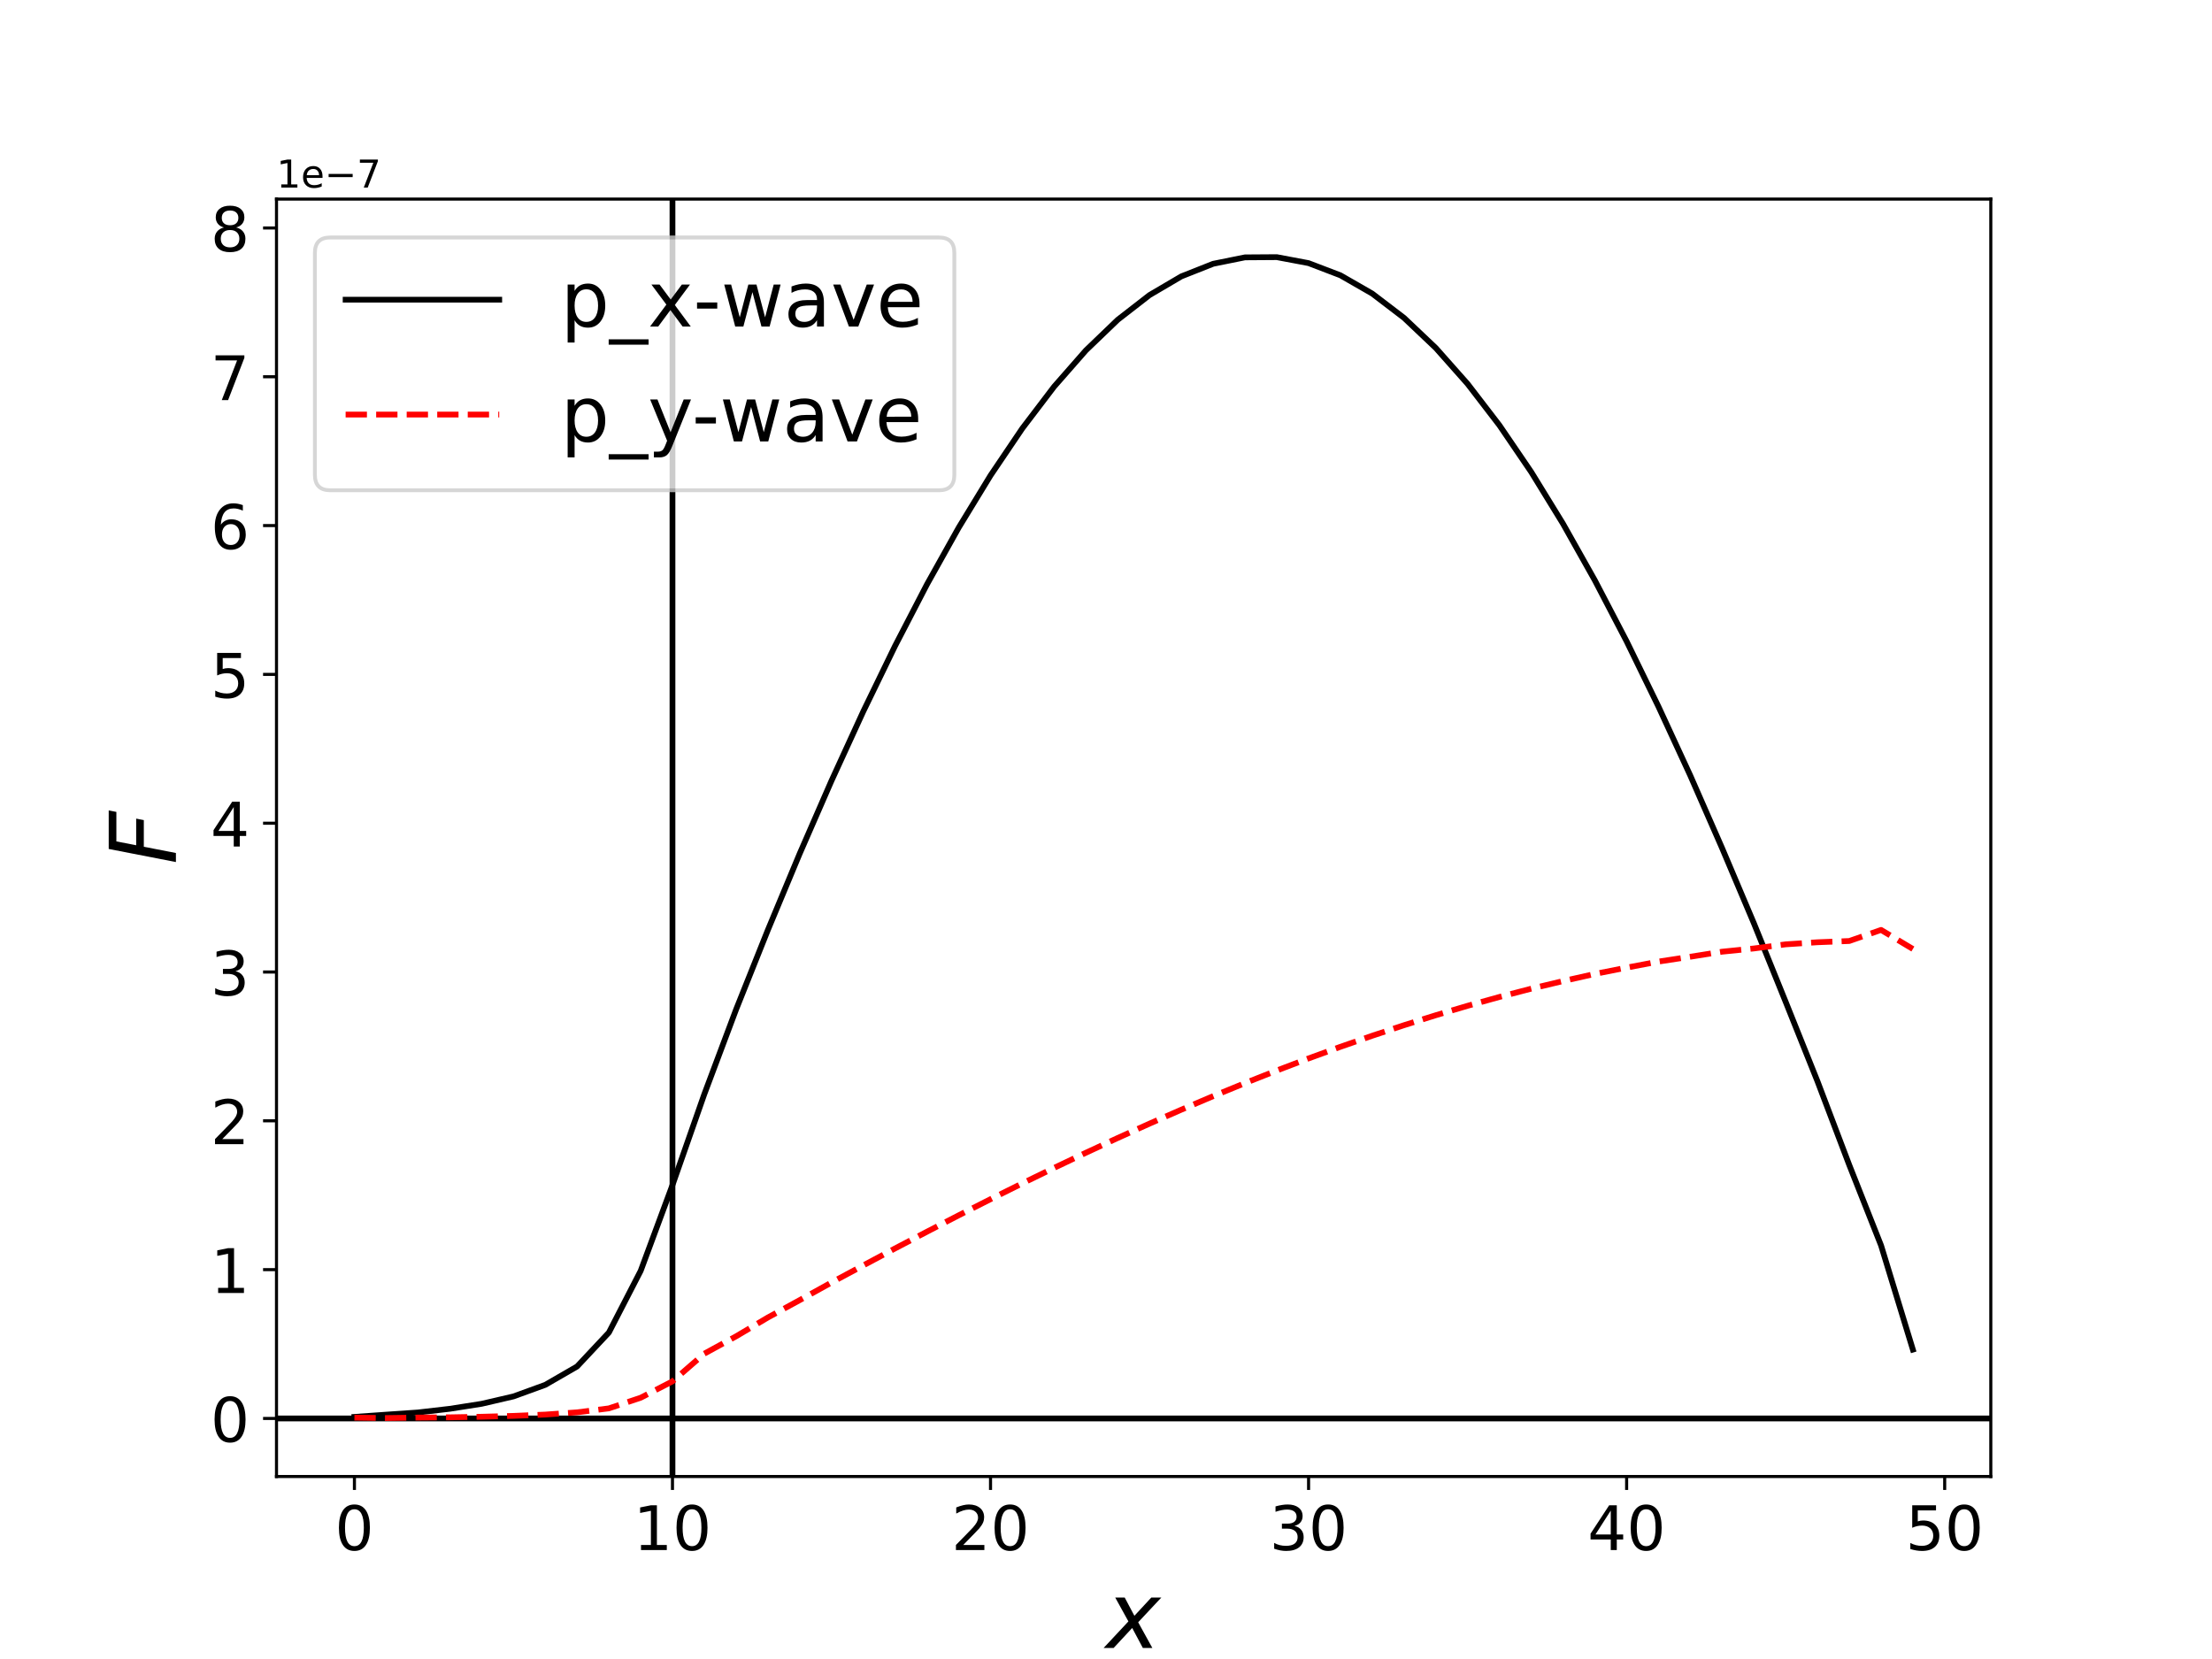
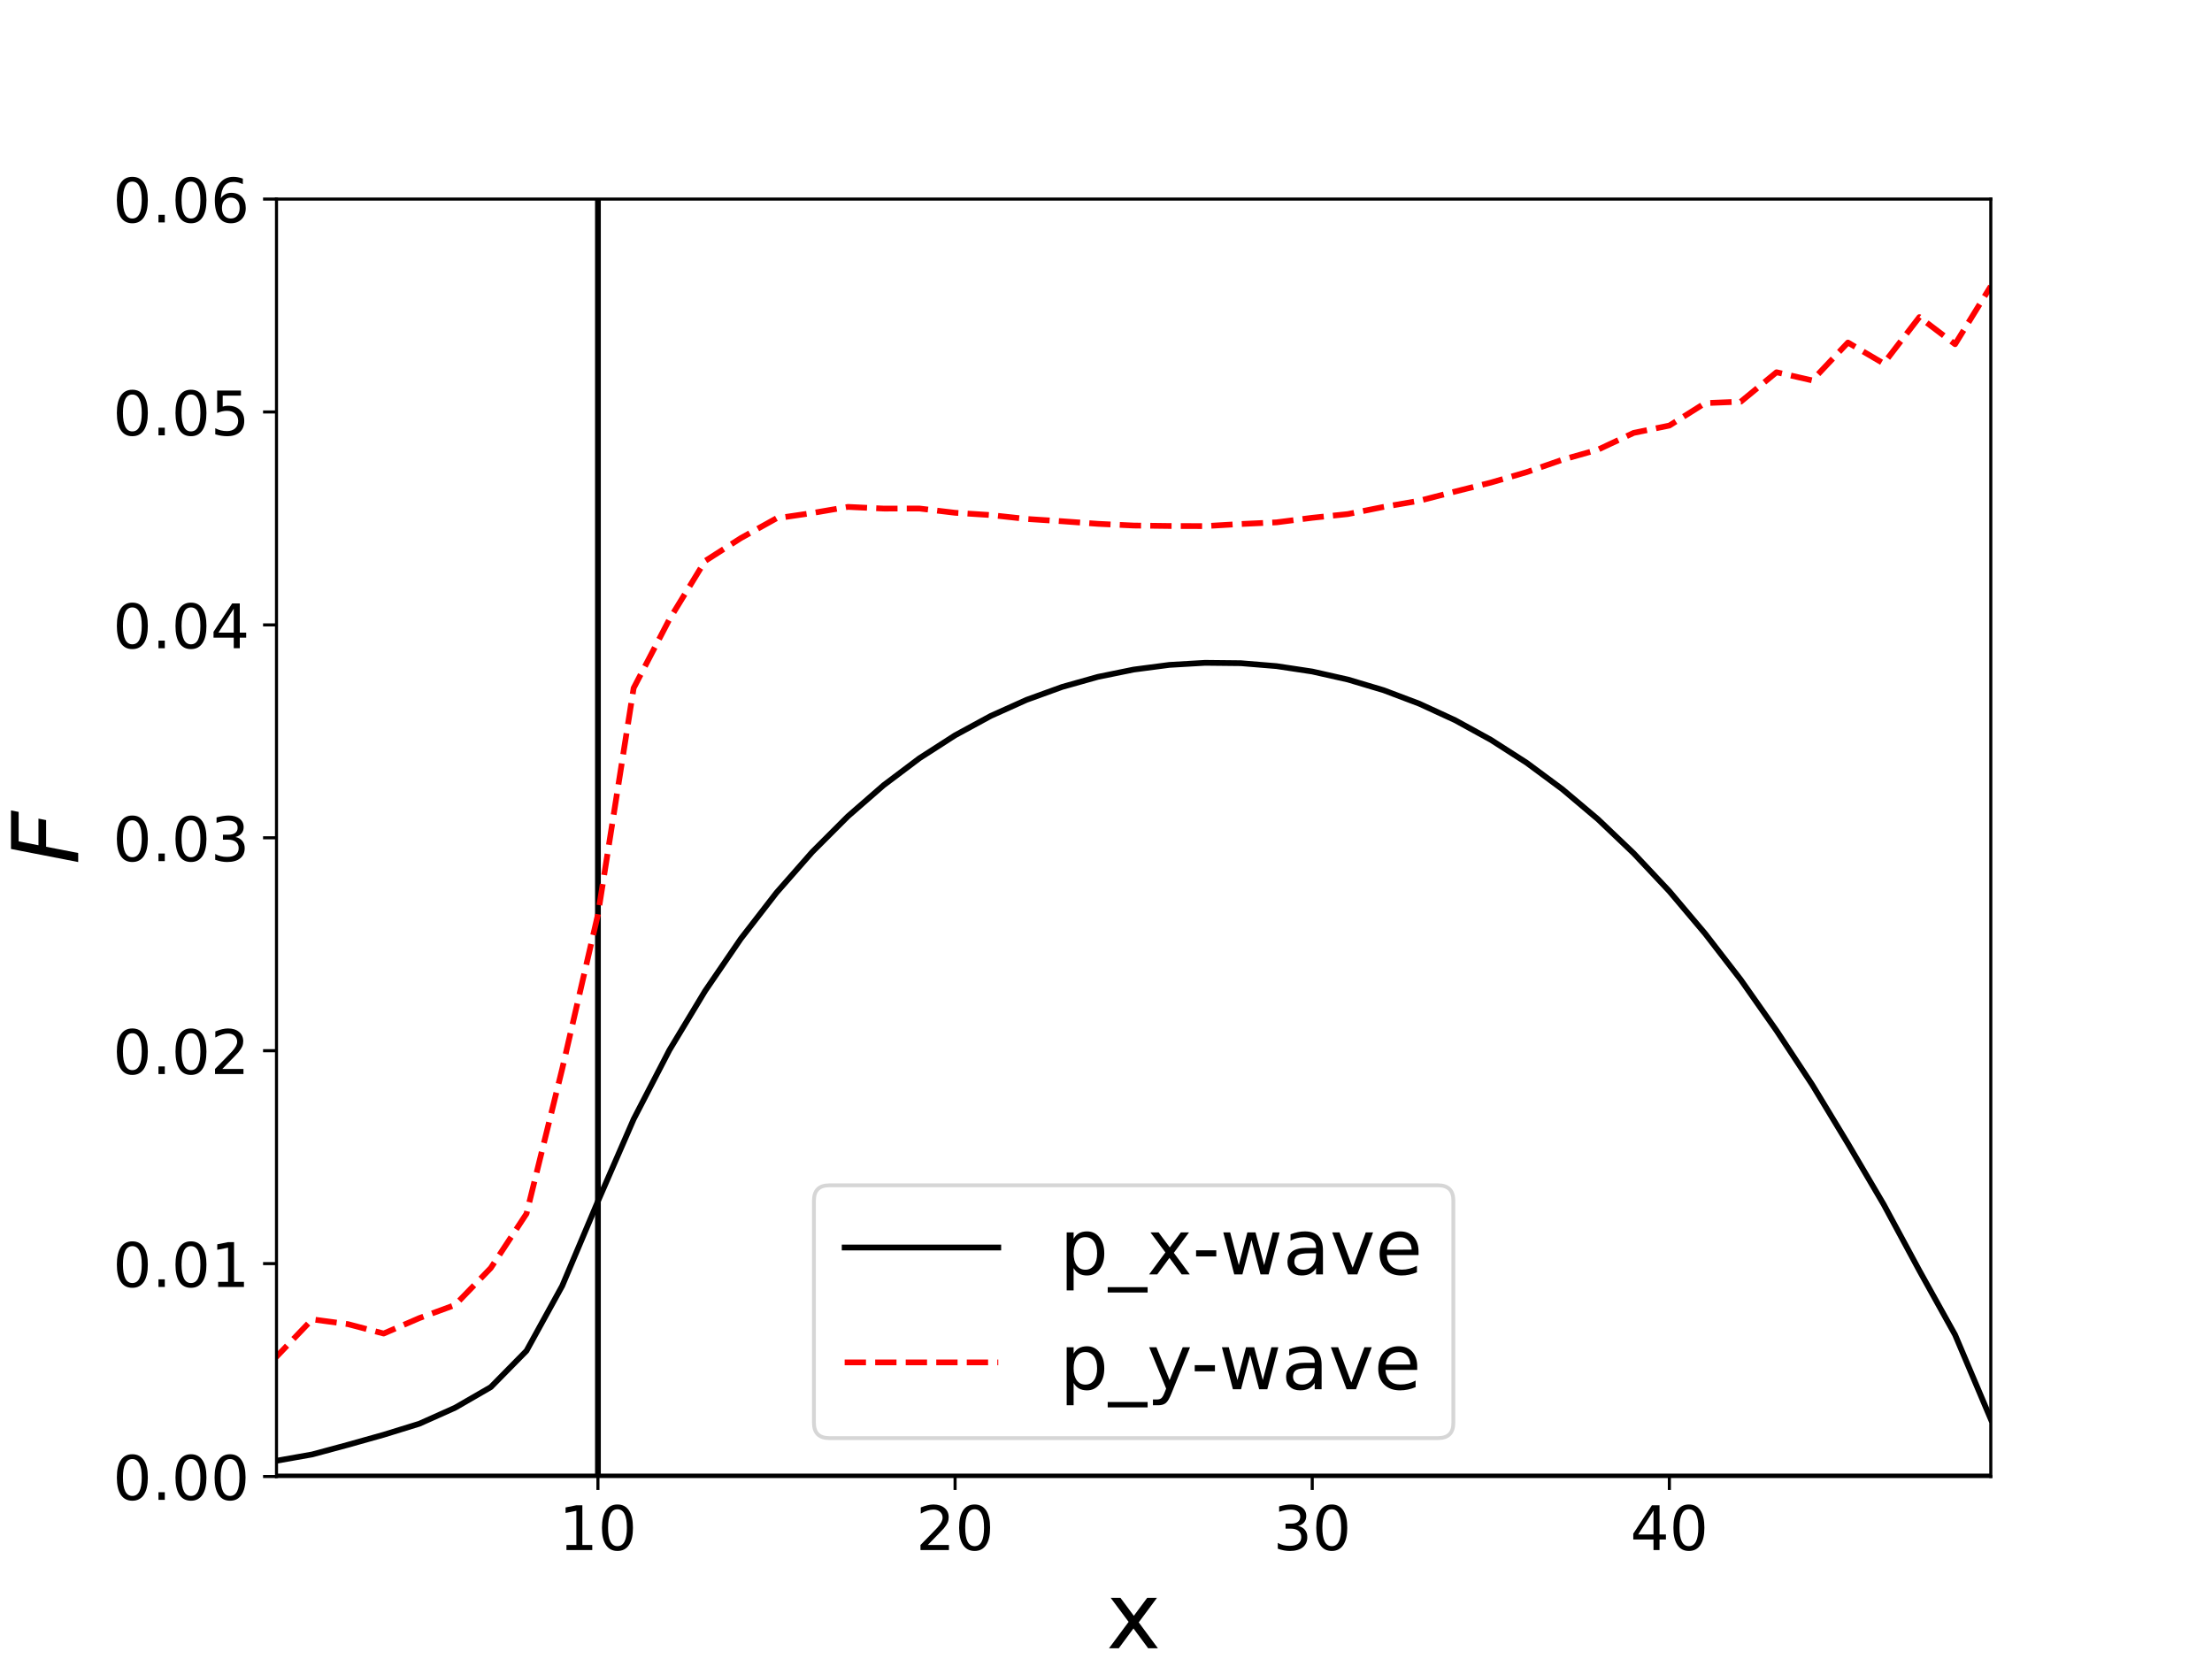
<svg xmlns="http://www.w3.org/2000/svg" xmlns:xlink="http://www.w3.org/1999/xlink" width="576pt" height="432pt" viewBox="0 0 576 432" version="1.1">
  <defs>
    <style type="text/css">*{stroke-linejoin: round; stroke-linecap: butt}</style>
  </defs>
  <g id="figure_1">
    <g id="patch_1">
      <path d="M 0 432  L 576 432  L 576 0  L 0 0  z " style="fill: #ffffff" />
    </g>
    <g id="axes_1">
      <g id="patch_2">
        <path d="M 72 384.48  L 518.4 384.48  L 518.4 51.84  L 72 51.84  z " style="fill: #ffffff" />
      </g>
      <g id="matplotlib.axis_1">
        <g id="xtick_1">
          <g id="line2d_1">
            <defs>
-               <path id="m206d046cd5" d="M 0 0  L 0 3.5  " style="stroke: #000000; stroke-width: 0.8" />
-             </defs>
-             <g>
-               <use xlink:href="#m206d046cd5" x="92.291" y="384.48" style="stroke: #000000; stroke-width: 0.8" />
+               <path id="mc22ce6e296" d="M 0 0  L 0 3.5  " style="stroke: #000000; stroke-width: 0.8" />
+             </defs>
+             <g>
+               <use xlink:href="#mc22ce6e296" x="155.7" y="384.48" style="stroke: #000000; stroke-width: 0.8" />
            </g>
          </g>
          <g id="text_1">
-             <g transform="translate(87.20091 403.6375) scale(0.16 -0.16)">
-               <defs>
+             <g transform="translate(145.52 403.6375) scale(0.16 -0.16)">
+               <defs>
+                 <path id="DejaVuSans-31" d="M 794 531  L 1825 531  L 1825 4091  L 703 3866  L 703 4441  L 1819 4666  L 2450 4666  L 2450 531  L 3481 531  L 3481 0  L 794 0  L 794 531  z " transform="scale(0.015625)" />
                <path id="DejaVuSans-30" d="M 2034 4250  Q 1547 4250 1301 3770  Q 1056 3291 1056 2328  Q 1056 1369 1301 889  Q 1547 409 2034 409  Q 2525 409 2770 889  Q 3016 1369 3016 2328  Q 3016 3291 2770 3770  Q 2525 4250 2034 4250  z M 2034 4750  Q 2819 4750 3233 4129  Q 3647 3509 3647 2328  Q 3647 1150 3233 529  Q 2819 -91 2034 -91  Q 1250 -91 836 529  Q 422 1150 422 2328  Q 422 3509 836 4129  Q 1250 4750 2034 4750  z " transform="scale(0.015625)" />
              </defs>
-               <use xlink:href="#DejaVuSans-30" />
+               <use xlink:href="#DejaVuSans-31" />
+               <use xlink:href="#DejaVuSans-30" transform="translate(63.62305 0)" />
            </g>
          </g>
        </g>
        <g id="xtick_2">
          <g id="line2d_2">
            <g>
-               <use xlink:href="#m206d046cd5" x="175.111" y="384.48" style="stroke: #000000; stroke-width: 0.8" />
+               <use xlink:href="#mc22ce6e296" x="248.7" y="384.48" style="stroke: #000000; stroke-width: 0.8" />
            </g>
          </g>
          <g id="text_2">
-             <g transform="translate(164.9309 403.6375) scale(0.16 -0.16)">
-               <defs>
-                 <path id="DejaVuSans-31" d="M 794 531  L 1825 531  L 1825 4091  L 703 3866  L 703 4441  L 1819 4666  L 2450 4666  L 2450 531  L 3481 531  L 3481 0  L 794 0  L 794 531  z " transform="scale(0.015625)" />
-               </defs>
-               <use xlink:href="#DejaVuSans-31" />
+             <g transform="translate(238.52 403.6375) scale(0.16 -0.16)">
+               <defs>
+                 <path id="DejaVuSans-32" d="M 1228 531  L 3431 531  L 3431 0  L 469 0  L 469 531  Q 828 903 1448 1529  Q 2069 2156 2228 2338  Q 2531 2678 2651 2914  Q 2772 3150 2772 3378  Q 2772 3750 2511 3984  Q 2250 4219 1831 4219  Q 1534 4219 1204 4116  Q 875 4013 500 3803  L 500 4441  Q 881 4594 1212 4672  Q 1544 4750 1819 4750  Q 2544 4750 2975 4387  Q 3406 4025 3406 3419  Q 3406 3131 3298 2873  Q 3191 2616 2906 2266  Q 2828 2175 2409 1742  Q 1991 1309 1228 531  z " transform="scale(0.015625)" />
+               </defs>
+               <use xlink:href="#DejaVuSans-32" />
              <use xlink:href="#DejaVuSans-30" transform="translate(63.62305 0)" />
            </g>
          </g>
        </g>
        <g id="xtick_3">
          <g id="line2d_3">
            <g>
-               <use xlink:href="#m206d046cd5" x="257.931" y="384.48" style="stroke: #000000; stroke-width: 0.8" />
+               <use xlink:href="#mc22ce6e296" x="341.7" y="384.48" style="stroke: #000000; stroke-width: 0.8" />
            </g>
          </g>
          <g id="text_3">
-             <g transform="translate(247.751 403.6375) scale(0.16 -0.16)">
-               <defs>
-                 <path id="DejaVuSans-32" d="M 1228 531  L 3431 531  L 3431 0  L 469 0  L 469 531  Q 828 903 1448 1529  Q 2069 2156 2228 2338  Q 2531 2678 2651 2914  Q 2772 3150 2772 3378  Q 2772 3750 2511 3984  Q 2250 4219 1831 4219  Q 1534 4219 1204 4116  Q 875 4013 500 3803  L 500 4441  Q 881 4594 1212 4672  Q 1544 4750 1819 4750  Q 2544 4750 2975 4387  Q 3406 4025 3406 3419  Q 3406 3131 3298 2873  Q 3191 2616 2906 2266  Q 2828 2175 2409 1742  Q 1991 1309 1228 531  z " transform="scale(0.015625)" />
-               </defs>
-               <use xlink:href="#DejaVuSans-32" />
+             <g transform="translate(331.52 403.6375) scale(0.16 -0.16)">
+               <defs>
+                 <path id="DejaVuSans-33" d="M 2597 2516  Q 3050 2419 3304 2112  Q 3559 1806 3559 1356  Q 3559 666 3084 287  Q 2609 -91 1734 -91  Q 1441 -91 1130 -33  Q 819 25 488 141  L 488 750  Q 750 597 1062 519  Q 1375 441 1716 441  Q 2309 441 2620 675  Q 2931 909 2931 1356  Q 2931 1769 2642 2001  Q 2353 2234 1838 2234  L 1294 2234  L 1294 2753  L 1863 2753  Q 2328 2753 2575 2939  Q 2822 3125 2822 3475  Q 2822 3834 2567 4026  Q 2313 4219 1838 4219  Q 1578 4219 1281 4162  Q 984 4106 628 3988  L 628 4550  Q 988 4650 1302 4700  Q 1616 4750 1894 4750  Q 2613 4750 3031 4423  Q 3450 4097 3450 3541  Q 3450 3153 3228 2886  Q 3006 2619 2597 2516  z " transform="scale(0.015625)" />
+               </defs>
+               <use xlink:href="#DejaVuSans-33" />
              <use xlink:href="#DejaVuSans-30" transform="translate(63.62305 0)" />
            </g>
          </g>
        </g>
        <g id="xtick_4">
          <g id="line2d_4">
            <g>
-               <use xlink:href="#m206d046cd5" x="340.751" y="384.48" style="stroke: #000000; stroke-width: 0.8" />
+               <use xlink:href="#mc22ce6e296" x="434.7" y="384.48" style="stroke: #000000; stroke-width: 0.8" />
            </g>
          </g>
          <g id="text_4">
-             <g transform="translate(330.571 403.6375) scale(0.16 -0.16)">
-               <defs>
-                 <path id="DejaVuSans-33" d="M 2597 2516  Q 3050 2419 3304 2112  Q 3559 1806 3559 1356  Q 3559 666 3084 287  Q 2609 -91 1734 -91  Q 1441 -91 1130 -33  Q 819 25 488 141  L 488 750  Q 750 597 1062 519  Q 1375 441 1716 441  Q 2309 441 2620 675  Q 2931 909 2931 1356  Q 2931 1769 2642 2001  Q 2353 2234 1838 2234  L 1294 2234  L 1294 2753  L 1863 2753  Q 2328 2753 2575 2939  Q 2822 3125 2822 3475  Q 2822 3834 2567 4026  Q 2313 4219 1838 4219  Q 1578 4219 1281 4162  Q 984 4106 628 3988  L 628 4550  Q 988 4650 1302 4700  Q 1616 4750 1894 4750  Q 2613 4750 3031 4423  Q 3450 4097 3450 3541  Q 3450 3153 3228 2886  Q 3006 2619 2597 2516  z " transform="scale(0.015625)" />
-               </defs>
-               <use xlink:href="#DejaVuSans-33" />
-               <use xlink:href="#DejaVuSans-30" transform="translate(63.62305 0)" />
-             </g>
-           </g>
-         </g>
-         <g id="xtick_5">
-           <g id="line2d_5">
-             <g>
-               <use xlink:href="#m206d046cd5" x="423.571" y="384.48" style="stroke: #000000; stroke-width: 0.8" />
-             </g>
-           </g>
-           <g id="text_5">
-             <g transform="translate(413.3911 403.6375) scale(0.16 -0.16)">
+             <g transform="translate(424.52 403.6375) scale(0.16 -0.16)">
              <defs>
                <path id="DejaVuSans-34" d="M 2419 4116  L 825 1625  L 2419 1625  L 2419 4116  z M 2253 4666  L 3047 4666  L 3047 1625  L 3713 1625  L 3713 1100  L 3047 1100  L 3047 0  L 2419 0  L 2419 1100  L 313 1100  L 313 1709  L 2253 4666  z " transform="scale(0.015625)" />
              </defs>
              <use xlink:href="#DejaVuSans-34" />
              <use xlink:href="#DejaVuSans-30" transform="translate(63.62305 0)" />
            </g>
          </g>
        </g>
-         <g id="xtick_6">
-           <g id="line2d_6">
-             <g>
-               <use xlink:href="#m206d046cd5" x="506.391" y="384.48" style="stroke: #000000; stroke-width: 0.8" />
-             </g>
-           </g>
-           <g id="text_6">
-             <g transform="translate(496.2111 403.6375) scale(0.16 -0.16)">
-               <defs>
-                 <path id="DejaVuSans-35" d="M 691 4666  L 3169 4666  L 3169 4134  L 1269 4134  L 1269 2991  Q 1406 3038 1543 3061  Q 1681 3084 1819 3084  Q 2600 3084 3056 2656  Q 3513 2228 3513 1497  Q 3513 744 3044 326  Q 2575 -91 1722 -91  Q 1428 -91 1123 -41  Q 819 9 494 109  L 494 744  Q 775 591 1075 516  Q 1375 441 1709 441  Q 2250 441 2565 725  Q 2881 1009 2881 1497  Q 2881 1984 2565 2268  Q 2250 2553 1709 2553  Q 1456 2553 1204 2497  Q 953 2441 691 2322  L 691 4666  z " transform="scale(0.015625)" />
-               </defs>
-               <use xlink:href="#DejaVuSans-35" />
-               <use xlink:href="#DejaVuSans-30" transform="translate(63.62305 0)" />
-             </g>
-           </g>
-         </g>
-         <g id="text_7">
-           <g transform="translate(288 429.2013) scale(0.24 -0.24)">
-             <defs>
-               <path id="DejaVuSans-Oblique-78" d="M 3841 3500  L 2234 1784  L 3219 0  L 2559 0  L 1819 1388  L 531 0  L -166 0  L 1556 1844  L 641 3500  L 1300 3500  L 1972 2234  L 3144 3500  L 3841 3500  z " transform="scale(0.015625)" />
-             </defs>
-             <use xlink:href="#DejaVuSans-Oblique-78" transform="translate(0 0.3125)" />
+         <g id="text_5">
+           <g transform="translate(288.0975 429.2013) scale(0.24 -0.24)">
+             <defs>
+               <path id="DejaVuSans-78" d="M 3513 3500  L 2247 1797  L 3578 0  L 2900 0  L 1881 1375  L 863 0  L 184 0  L 1544 1831  L 300 3500  L 978 3500  L 1906 2253  L 2834 3500  L 3513 3500  z " transform="scale(0.015625)" />
+             </defs>
+             <use xlink:href="#DejaVuSans-78" />
          </g>
        </g>
      </g>
      <g id="matplotlib.axis_2">
        <g id="ytick_1">
+           <g id="line2d_5">
+             <defs>
+               <path id="mab684d5224" d="M 0 0  L -3.5 0  " style="stroke: #000000; stroke-width: 0.8" />
+             </defs>
+             <g>
+               <use xlink:href="#mab684d5224" x="72" y="384.48" style="stroke: #000000; stroke-width: 0.8" />
+             </g>
+           </g>
+           <g id="text_6">
+             <g transform="translate(29.375 390.5587) scale(0.16 -0.16)">
+               <defs>
+                 <path id="DejaVuSans-2e" d="M 684 794  L 1344 794  L 1344 0  L 684 0  L 684 794  z " transform="scale(0.015625)" />
+               </defs>
+               <use xlink:href="#DejaVuSans-30" />
+               <use xlink:href="#DejaVuSans-2e" transform="translate(63.62305 0)" />
+               <use xlink:href="#DejaVuSans-30" transform="translate(95.41016 0)" />
+               <use xlink:href="#DejaVuSans-30" transform="translate(159.0332 0)" />
+             </g>
+           </g>
+         </g>
+         <g id="ytick_2">
+           <g id="line2d_6">
+             <g>
+               <use xlink:href="#mab684d5224" x="72" y="329.04" style="stroke: #000000; stroke-width: 0.8" />
+             </g>
+           </g>
+           <g id="text_7">
+             <g transform="translate(29.375 335.1187) scale(0.16 -0.16)">
+               <use xlink:href="#DejaVuSans-30" />
+               <use xlink:href="#DejaVuSans-2e" transform="translate(63.62305 0)" />
+               <use xlink:href="#DejaVuSans-30" transform="translate(95.41016 0)" />
+               <use xlink:href="#DejaVuSans-31" transform="translate(159.0332 0)" />
+             </g>
+           </g>
+         </g>
+         <g id="ytick_3">
          <g id="line2d_7">
-             <defs>
-               <path id="mb662fe5727" d="M 0 0  L -3.5 0  " style="stroke: #000000; stroke-width: 0.8" />
-             </defs>
-             <g>
-               <use xlink:href="#mb662fe5727" x="72" y="369.36" style="stroke: #000000; stroke-width: 0.8" />
+             <g>
+               <use xlink:href="#mab684d5224" x="72" y="273.6" style="stroke: #000000; stroke-width: 0.8" />
            </g>
          </g>
          <g id="text_8">
-             <g transform="translate(54.82 375.4388) scale(0.16 -0.16)">
-               <use xlink:href="#DejaVuSans-30" />
-             </g>
-           </g>
-         </g>
-         <g id="ytick_2">
+             <g transform="translate(29.375 279.6787) scale(0.16 -0.16)">
+               <use xlink:href="#DejaVuSans-30" />
+               <use xlink:href="#DejaVuSans-2e" transform="translate(63.62305 0)" />
+               <use xlink:href="#DejaVuSans-30" transform="translate(95.41016 0)" />
+               <use xlink:href="#DejaVuSans-32" transform="translate(159.0332 0)" />
+             </g>
+           </g>
+         </g>
+         <g id="ytick_4">
          <g id="line2d_8">
            <g>
-               <use xlink:href="#mb662fe5727" x="72" y="330.61" style="stroke: #000000; stroke-width: 0.8" />
+               <use xlink:href="#mab684d5224" x="72" y="218.16" style="stroke: #000000; stroke-width: 0.8" />
            </g>
          </g>
          <g id="text_9">
-             <g transform="translate(54.82 336.6888) scale(0.16 -0.16)">
-               <use xlink:href="#DejaVuSans-31" />
-             </g>
-           </g>
-         </g>
-         <g id="ytick_3">
+             <g transform="translate(29.375 224.2388) scale(0.16 -0.16)">
+               <use xlink:href="#DejaVuSans-30" />
+               <use xlink:href="#DejaVuSans-2e" transform="translate(63.62305 0)" />
+               <use xlink:href="#DejaVuSans-30" transform="translate(95.41016 0)" />
+               <use xlink:href="#DejaVuSans-33" transform="translate(159.0332 0)" />
+             </g>
+           </g>
+         </g>
+         <g id="ytick_5">
          <g id="line2d_9">
            <g>
-               <use xlink:href="#mb662fe5727" x="72" y="291.86" style="stroke: #000000; stroke-width: 0.8" />
+               <use xlink:href="#mab684d5224" x="72" y="162.72" style="stroke: #000000; stroke-width: 0.8" />
            </g>
          </g>
          <g id="text_10">
-             <g transform="translate(54.82 297.9388) scale(0.16 -0.16)">
-               <use xlink:href="#DejaVuSans-32" />
-             </g>
-           </g>
-         </g>
-         <g id="ytick_4">
+             <g transform="translate(29.375 168.7988) scale(0.16 -0.16)">
+               <use xlink:href="#DejaVuSans-30" />
+               <use xlink:href="#DejaVuSans-2e" transform="translate(63.62305 0)" />
+               <use xlink:href="#DejaVuSans-30" transform="translate(95.41016 0)" />
+               <use xlink:href="#DejaVuSans-34" transform="translate(159.0332 0)" />
+             </g>
+           </g>
+         </g>
+         <g id="ytick_6">
          <g id="line2d_10">
            <g>
-               <use xlink:href="#mb662fe5727" x="72" y="253.11" style="stroke: #000000; stroke-width: 0.8" />
+               <use xlink:href="#mab684d5224" x="72" y="107.28" style="stroke: #000000; stroke-width: 0.8" />
            </g>
          </g>
          <g id="text_11">
-             <g transform="translate(54.82 259.1889) scale(0.16 -0.16)">
-               <use xlink:href="#DejaVuSans-33" />
-             </g>
-           </g>
-         </g>
-         <g id="ytick_5">
+             <g transform="translate(29.375 113.3588) scale(0.16 -0.16)">
+               <defs>
+                 <path id="DejaVuSans-35" d="M 691 4666  L 3169 4666  L 3169 4134  L 1269 4134  L 1269 2991  Q 1406 3038 1543 3061  Q 1681 3084 1819 3084  Q 2600 3084 3056 2656  Q 3513 2228 3513 1497  Q 3513 744 3044 326  Q 2575 -91 1722 -91  Q 1428 -91 1123 -41  Q 819 9 494 109  L 494 744  Q 775 591 1075 516  Q 1375 441 1709 441  Q 2250 441 2565 725  Q 2881 1009 2881 1497  Q 2881 1984 2565 2268  Q 2250 2553 1709 2553  Q 1456 2553 1204 2497  Q 953 2441 691 2322  L 691 4666  z " transform="scale(0.015625)" />
+               </defs>
+               <use xlink:href="#DejaVuSans-30" />
+               <use xlink:href="#DejaVuSans-2e" transform="translate(63.62305 0)" />
+               <use xlink:href="#DejaVuSans-30" transform="translate(95.41016 0)" />
+               <use xlink:href="#DejaVuSans-35" transform="translate(159.0332 0)" />
+             </g>
+           </g>
+         </g>
+         <g id="ytick_7">
          <g id="line2d_11">
            <g>
-               <use xlink:href="#mb662fe5727" x="72" y="214.36" style="stroke: #000000; stroke-width: 0.8" />
+               <use xlink:href="#mab684d5224" x="72" y="51.84" style="stroke: #000000; stroke-width: 0.8" />
            </g>
          </g>
          <g id="text_12">
-             <g transform="translate(54.82 220.4389) scale(0.16 -0.16)">
-               <use xlink:href="#DejaVuSans-34" />
-             </g>
-           </g>
-         </g>
-         <g id="ytick_6">
-           <g id="line2d_12">
-             <g>
-               <use xlink:href="#mb662fe5727" x="72" y="175.61" style="stroke: #000000; stroke-width: 0.8" />
-             </g>
-           </g>
-           <g id="text_13">
-             <g transform="translate(54.82 181.689) scale(0.16 -0.16)">
-               <use xlink:href="#DejaVuSans-35" />
-             </g>
-           </g>
-         </g>
-         <g id="ytick_7">
-           <g id="line2d_13">
-             <g>
-               <use xlink:href="#mb662fe5727" x="72" y="136.86" style="stroke: #000000; stroke-width: 0.8" />
-             </g>
-           </g>
-           <g id="text_14">
-             <g transform="translate(54.82 142.939) scale(0.16 -0.16)">
+             <g transform="translate(29.375 57.91875) scale(0.16 -0.16)">
              <defs>
                <path id="DejaVuSans-36" d="M 2113 2584  Q 1688 2584 1439 2293  Q 1191 2003 1191 1497  Q 1191 994 1439 701  Q 1688 409 2113 409  Q 2538 409 2786 701  Q 3034 994 3034 1497  Q 3034 2003 2786 2293  Q 2538 2584 2113 2584  z M 3366 4563  L 3366 3988  Q 3128 4100 2886 4159  Q 2644 4219 2406 4219  Q 1781 4219 1451 3797  Q 1122 3375 1075 2522  Q 1259 2794 1537 2939  Q 1816 3084 2150 3084  Q 2853 3084 3261 2657  Q 3669 2231 3669 1497  Q 3669 778 3244 343  Q 2819 -91 2113 -91  Q 1303 -91 875 529  Q 447 1150 447 2328  Q 447 3434 972 4092  Q 1497 4750 2381 4750  Q 2619 4750 2861 4703  Q 3103 4656 3366 4563  z " transform="scale(0.015625)" />
              </defs>
-               <use xlink:href="#DejaVuSans-36" />
-             </g>
-           </g>
-         </g>
-         <g id="ytick_8">
-           <g id="line2d_14">
-             <g>
-               <use xlink:href="#mb662fe5727" x="72" y="98.11" style="stroke: #000000; stroke-width: 0.8" />
-             </g>
-           </g>
-           <g id="text_15">
-             <g transform="translate(54.82 104.189) scale(0.16 -0.16)">
-               <defs>
-                 <path id="DejaVuSans-37" d="M 525 4666  L 3525 4666  L 3525 4397  L 1831 0  L 1172 0  L 2766 4134  L 525 4134  L 525 4666  z " transform="scale(0.015625)" />
-               </defs>
-               <use xlink:href="#DejaVuSans-37" />
-             </g>
-           </g>
-         </g>
-         <g id="ytick_9">
-           <g id="line2d_15">
-             <g>
-               <use xlink:href="#mb662fe5727" x="72" y="59.36" style="stroke: #000000; stroke-width: 0.8" />
-             </g>
-           </g>
-           <g id="text_16">
-             <g transform="translate(54.82 65.43908) scale(0.16 -0.16)">
-               <defs>
-                 <path id="DejaVuSans-38" d="M 2034 2216  Q 1584 2216 1326 1975  Q 1069 1734 1069 1313  Q 1069 891 1326 650  Q 1584 409 2034 409  Q 2484 409 2743 651  Q 3003 894 3003 1313  Q 3003 1734 2745 1975  Q 2488 2216 2034 2216  z M 1403 2484  Q 997 2584 770 2862  Q 544 3141 544 3541  Q 544 4100 942 4425  Q 1341 4750 2034 4750  Q 2731 4750 3128 4425  Q 3525 4100 3525 3541  Q 3525 3141 3298 2862  Q 3072 2584 2669 2484  Q 3125 2378 3379 2068  Q 3634 1759 3634 1313  Q 3634 634 3220 271  Q 2806 -91 2034 -91  Q 1263 -91 848 271  Q 434 634 434 1313  Q 434 1759 690 2068  Q 947 2378 1403 2484  z M 1172 3481  Q 1172 3119 1398 2916  Q 1625 2713 2034 2713  Q 2441 2713 2670 2916  Q 2900 3119 2900 3481  Q 2900 3844 2670 4047  Q 2441 4250 2034 4250  Q 1625 4250 1398 4047  Q 1172 3844 1172 3481  z " transform="scale(0.015625)" />
-               </defs>
-               <use xlink:href="#DejaVuSans-38" />
-             </g>
-           </g>
-         </g>
-         <g id="text_17">
-           <g transform="translate(45.82875 225.12) rotate(-90) scale(0.24 -0.24)">
+               <use xlink:href="#DejaVuSans-30" />
+               <use xlink:href="#DejaVuSans-2e" transform="translate(63.62305 0)" />
+               <use xlink:href="#DejaVuSans-30" transform="translate(95.41016 0)" />
+               <use xlink:href="#DejaVuSans-36" transform="translate(159.0332 0)" />
+             </g>
+           </g>
+         </g>
+         <g id="text_13">
+           <g transform="translate(20.38375 225.12) rotate(-90) scale(0.24 -0.24)">
            <defs>
              <path id="DejaVuSans-Oblique-46" d="M 1081 4666  L 3756 4666  L 3653 4134  L 1606 4134  L 1338 2759  L 3188 2759  L 3084 2228  L 1234 2228  L 800 0  L 172 0  L 1081 4666  z " transform="scale(0.015625)" />
            </defs>
            <use xlink:href="#DejaVuSans-Oblique-46" transform="translate(0 0.09375)" />
          </g>
        </g>
-         <g id="text_18">
-           <g transform="translate(72 48.84) scale(0.1 -0.1)">
-             <defs>
-               <path id="DejaVuSans-65" d="M 3597 1894  L 3597 1613  L 953 1613  Q 991 1019 1311 708  Q 1631 397 2203 397  Q 2534 397 2845 478  Q 3156 559 3463 722  L 3463 178  Q 3153 47 2828 -22  Q 2503 -91 2169 -91  Q 1331 -91 842 396  Q 353 884 353 1716  Q 353 2575 817 3079  Q 1281 3584 2069 3584  Q 2775 3584 3186 3129  Q 3597 2675 3597 1894  z M 3022 2063  Q 3016 2534 2758 2815  Q 2500 3097 2075 3097  Q 1594 3097 1305 2825  Q 1016 2553 972 2059  L 3022 2063  z " transform="scale(0.015625)" />
-               <path id="DejaVuSans-2212" d="M 678 2272  L 4684 2272  L 4684 1741  L 678 1741  L 678 2272  z " transform="scale(0.015625)" />
-             </defs>
-             <use xlink:href="#DejaVuSans-31" />
-             <use xlink:href="#DejaVuSans-65" transform="translate(63.62305 0)" />
-             <use xlink:href="#DejaVuSans-2212" transform="translate(125.1465 0)" />
-             <use xlink:href="#DejaVuSans-37" transform="translate(208.9355 0)" />
-           </g>
-         </g>
-       </g>
-       <g id="line2d_16">
-         <path d="M 72 369.36  L 518.4 369.36  " clip-path="url(#pdce2a4a834)" style="fill: none; stroke: #000000; stroke-width: 1.5; stroke-linecap: square" />
-       </g>
-       <g id="line2d_17">
-         <path d="M 175.111 384.48  L 175.111 51.84  " clip-path="url(#pdce2a4a834)" style="fill: none; stroke: #000000; stroke-width: 1.5; stroke-linecap: square" />
-       </g>
-       <g id="line2d_18">
-         <path d="M 92.291 368.959  L 100.573 368.373  L 108.855 367.804  L 117.137 366.845  L 125.419 365.546  L 133.701 363.623  L 141.983 360.614  L 150.265 355.832  L 158.547 346.997  L 166.829 330.926  L 175.111 308.578  L 183.393 284.943  L 191.675 262.873  L 199.957 242.153  L 208.239 222.286  L 216.521 203.301  L 224.803 185.24  L 233.085 168.176  L 241.367 152.199  L 249.649 137.383  L 257.931 123.811  L 266.213 111.551  L 274.495 100.67  L 282.777 91.224  L 291.059 83.265  L 299.341 76.835  L 307.623 71.967  L 315.905 68.689  L 324.187 67.017  L 332.469 66.96  L 340.751 68.519  L 349.033 71.685  L 357.315 76.442  L 365.597 82.764  L 373.879 90.617  L 382.161 99.959  L 390.443 110.741  L 398.725 122.904  L 407.007 136.384  L 415.289 151.111  L 423.571 166.996  L 431.853 183.981  L 440.135 201.919  L 448.417 220.822  L 456.699 240.393  L 464.981 260.873  L 473.263 281.557  L 481.545 303.365  L 489.827 324.317  L 498.109 351.431  " clip-path="url(#pdce2a4a834)" style="fill: none; stroke: #000000; stroke-width: 1.5; stroke-linecap: square" />
-       </g>
-       <g id="line2d_19">
-         <path d="M 92.291 369.143  L 100.573 369.255  L 108.855 369.133  L 117.137 369.067  L 125.419 368.918  L 133.701 368.694  L 141.983 368.35  L 150.265 367.771  L 158.547 366.737  L 166.829 363.968  L 175.111 359.699  L 183.393 352.492  L 191.675 347.975  L 199.957 343.068  L 208.239 338.549  L 216.521 333.961  L 224.803 329.51  L 233.085 325.083  L 241.367 320.742  L 249.649 316.463  L 257.931 312.263  L 266.213 308.143  L 274.495 304.11  L 282.777 300.17  L 291.059 296.327  L 299.341 292.588  L 307.623 288.956  L 315.905 285.438  L 324.187 282.038  L 332.469 278.76  L 340.751 275.61  L 349.033 272.591  L 357.315 269.708  L 365.597 266.963  L 373.879 264.364  L 382.161 261.908  L 390.443 259.608  L 398.725 257.45  L 407.007 255.468  L 415.289 253.609  L 423.571 251.969  L 431.853 250.397  L 440.135 249.136  L 448.417 247.82  L 456.699 246.979  L 464.981 245.904  L 473.263 245.36  L 481.545 245.036  L 489.827 242.15  L 498.109 247.113  " clip-path="url(#pdce2a4a834)" style="fill: none; stroke-dasharray: 5.55,2.4; stroke-dashoffset: 0; stroke: #ff0000; stroke-width: 1.5" />
+       </g>
+       <g id="line2d_12">
+         <path d="M 72 384.48  L 518.4 384.48  " clip-path="url(#p7c64921b13)" style="fill: none; stroke: #000000; stroke-width: 1.5; stroke-linecap: square" />
+       </g>
+       <g id="line2d_13">
+         <path d="M 155.7 384.48  L 155.7 51.84  " clip-path="url(#p7c64921b13)" style="fill: none; stroke: #000000; stroke-width: 1.5; stroke-linecap: square" />
+       </g>
+       <g id="line2d_14">
+         <path d="M 62.7 382.773  L 72 380.379  L 81.3 378.731  L 90.6 376.221  L 99.9 373.608  L 109.2 370.735  L 118.5 366.574  L 127.8 361.205  L 137.1 351.743  L 146.4 334.836  L 155.7 312.805  L 165 291.436  L 174.3 273.463  L 183.6 258.054  L 192.9 244.454  L 202.2 232.447  L 211.5 221.858  L 220.8 212.562  L 230.1 204.465  L 239.4 197.458  L 248.7 191.475  L 258 186.421  L 267.3 182.242  L 276.6 178.868  L 285.9 176.251  L 295.2 174.355  L 304.5 173.138  L 313.8 172.596  L 323.1 172.693  L 332.4 173.456  L 341.7 174.86  L 351 176.954  L 360.3 179.731  L 369.6 183.252  L 378.9 187.533  L 388.2 192.637  L 397.5 198.599  L 406.8 205.481  L 416.1 213.324  L 425.4 222.188  L 434.7 232.086  L 444 243.099  L 453.3 255.136  L 462.6 268.362  L 471.9 282.456  L 481.2 297.803  L 490.5 313.614  L 499.8 330.855  L 509.1 347.589  L 518.4 369.546  " clip-path="url(#p7c64921b13)" style="fill: none; stroke: #000000; stroke-width: 1.5; stroke-linecap: square" />
+       </g>
+       <g id="line2d_15">
+         <path d="M 62.7 329.613  L 72 353.276  L 81.3 343.556  L 90.6 344.8  L 99.9 347.253  L 109.2 343.229  L 118.5 339.813  L 127.8 330.187  L 137.1 316.044  L 146.4 278.33  L 155.7 238.136  L 165 179.175  L 174.3 161.297  L 183.6 146.084  L 192.9 140.132  L 202.2 134.96  L 211.5 133.593  L 220.8 131.996  L 230.1 132.431  L 239.4 132.414  L 248.7 133.526  L 258 134.122  L 267.3 135.134  L 276.6 135.733  L 285.9 136.404  L 295.2 136.849  L 304.5 136.965  L 313.8 136.998  L 323.1 136.449  L 332.4 136.017  L 341.7 134.831  L 351 133.861  L 360.3 131.996  L 369.6 130.395  L 378.9 127.998  L 388.2 125.669  L 397.5 122.956  L 406.8 119.724  L 416.1 117.095  L 425.4 112.723  L 434.7 110.813  L 444 104.969  L 453.3 104.595  L 462.6 96.933  L 471.9 99.056  L 481.2 89.198  L 490.5 94.653  L 499.8 82.575  L 509.1 89.629  L 518.4 74.531  " clip-path="url(#p7c64921b13)" style="fill: none; stroke-dasharray: 5.55,2.4; stroke-dashoffset: 0; stroke: #ff0000; stroke-width: 1.5" />
      </g>
      <g id="patch_3">
        <path d="M 72 384.48  L 72 51.84  " style="fill: none; stroke: #000000; stroke-width: 0.8; stroke-linejoin: miter; stroke-linecap: square" />
      </g>
      <g id="patch_4">
        <path d="M 518.4 384.48  L 518.4 51.84  " style="fill: none; stroke: #000000; stroke-width: 0.8; stroke-linejoin: miter; stroke-linecap: square" />
      </g>
      <g id="patch_5">
        <path d="M 72 384.48  L 518.4 384.48  " style="fill: none; stroke: #000000; stroke-width: 0.8; stroke-linejoin: miter; stroke-linecap: square" />
      </g>
      <g id="patch_6">
        <path d="M 72 51.84  L 518.4 51.84  " style="fill: none; stroke: #000000; stroke-width: 0.8; stroke-linejoin: miter; stroke-linecap: square" />
      </g>
      <g id="legend_1">
        <g id="patch_7">
-           <path d="M 86 127.665  L 244.506 127.665  Q 248.506 127.665 248.506 123.665  L 248.506 65.84  Q 248.506 61.84 244.506 61.84  L 86 61.84  Q 82 61.84 82 65.84  L 82 123.665  Q 82 127.665 86 127.665  z " style="fill: #ffffff; opacity: 0.8; stroke: #cccccc; stroke-linejoin: miter" />
-         </g>
-         <g id="line2d_20">
-           <path d="M 90 78.037  L 110 78.037  L 130 78.037  " style="fill: none; stroke: #000000; stroke-width: 1.5; stroke-linecap: square" />
-         </g>
-         <g id="text_19">
-           <g transform="translate(146 85.03687) scale(0.2 -0.2)">
+           <path d="M 215.947 374.48  L 374.453 374.48  Q 378.453 374.48 378.453 370.48  L 378.453 312.655  Q 378.453 308.655 374.453 308.655  L 215.947 308.655  Q 211.947 308.655 211.947 312.655  L 211.947 370.48  Q 211.947 374.48 215.947 374.48  z " style="fill: #ffffff; opacity: 0.8; stroke: #cccccc; stroke-linejoin: miter" />
+         </g>
+         <g id="line2d_16">
+           <path d="M 219.947 324.852  L 239.947 324.852  L 259.947 324.852  " style="fill: none; stroke: #000000; stroke-width: 1.5; stroke-linecap: square" />
+         </g>
+         <g id="text_14">
+           <g transform="translate(275.9469 331.8519) scale(0.2 -0.2)">
            <defs>
              <path id="DejaVuSans-70" d="M 1159 525  L 1159 -1331  L 581 -1331  L 581 3500  L 1159 3500  L 1159 2969  Q 1341 3281 1617 3432  Q 1894 3584 2278 3584  Q 2916 3584 3314 3078  Q 3713 2572 3713 1747  Q 3713 922 3314 415  Q 2916 -91 2278 -91  Q 1894 -91 1617 61  Q 1341 213 1159 525  z M 3116 1747  Q 3116 2381 2855 2742  Q 2594 3103 2138 3103  Q 1681 3103 1420 2742  Q 1159 2381 1159 1747  Q 1159 1113 1420 752  Q 1681 391 2138 391  Q 2594 391 2855 752  Q 3116 1113 3116 1747  z " transform="scale(0.015625)" />
              <path id="DejaVuSans-5f" d="M 3263 -1063  L 3263 -1509  L -63 -1509  L -63 -1063  L 3263 -1063  z " transform="scale(0.015625)" />
-               <path id="DejaVuSans-78" d="M 3513 3500  L 2247 1797  L 3578 0  L 2900 0  L 1881 1375  L 863 0  L 184 0  L 1544 1831  L 300 3500  L 978 3500  L 1906 2253  L 2834 3500  L 3513 3500  z " transform="scale(0.015625)" />
              <path id="DejaVuSans-2d" d="M 313 2009  L 1997 2009  L 1997 1497  L 313 1497  L 313 2009  z " transform="scale(0.015625)" />
              <path id="DejaVuSans-77" d="M 269 3500  L 844 3500  L 1563 769  L 2278 3500  L 2956 3500  L 3675 769  L 4391 3500  L 4966 3500  L 4050 0  L 3372 0  L 2619 2869  L 1863 0  L 1184 0  L 269 3500  z " transform="scale(0.015625)" />
              <path id="DejaVuSans-61" d="M 2194 1759  Q 1497 1759 1228 1600  Q 959 1441 959 1056  Q 959 750 1161 570  Q 1363 391 1709 391  Q 2188 391 2477 730  Q 2766 1069 2766 1631  L 2766 1759  L 2194 1759  z M 3341 1997  L 3341 0  L 2766 0  L 2766 531  Q 2569 213 2275 61  Q 1981 -91 1556 -91  Q 1019 -91 701 211  Q 384 513 384 1019  Q 384 1609 779 1909  Q 1175 2209 1959 2209  L 2766 2209  L 2766 2266  Q 2766 2663 2505 2880  Q 2244 3097 1772 3097  Q 1472 3097 1187 3025  Q 903 2953 641 2809  L 641 3341  Q 956 3463 1253 3523  Q 1550 3584 1831 3584  Q 2591 3584 2966 3190  Q 3341 2797 3341 1997  z " transform="scale(0.015625)" />
              <path id="DejaVuSans-76" d="M 191 3500  L 800 3500  L 1894 563  L 2988 3500  L 3597 3500  L 2284 0  L 1503 0  L 191 3500  z " transform="scale(0.015625)" />
+               <path id="DejaVuSans-65" d="M 3597 1894  L 3597 1613  L 953 1613  Q 991 1019 1311 708  Q 1631 397 2203 397  Q 2534 397 2845 478  Q 3156 559 3463 722  L 3463 178  Q 3153 47 2828 -22  Q 2503 -91 2169 -91  Q 1331 -91 842 396  Q 353 884 353 1716  Q 353 2575 817 3079  Q 1281 3584 2069 3584  Q 2775 3584 3186 3129  Q 3597 2675 3597 1894  z M 3022 2063  Q 3016 2534 2758 2815  Q 2500 3097 2075 3097  Q 1594 3097 1305 2825  Q 1016 2553 972 2059  L 3022 2063  z " transform="scale(0.015625)" />
            </defs>
            <use xlink:href="#DejaVuSans-70" />
            <use xlink:href="#DejaVuSans-5f" transform="translate(63.47656 0)" />
            <use xlink:href="#DejaVuSans-78" transform="translate(113.4766 0)" />
            <use xlink:href="#DejaVuSans-2d" transform="translate(172.6562 0)" />
            <use xlink:href="#DejaVuSans-77" transform="translate(208.7402 0)" />
            <use xlink:href="#DejaVuSans-61" transform="translate(290.5273 0)" />
            <use xlink:href="#DejaVuSans-76" transform="translate(351.8066 0)" />
            <use xlink:href="#DejaVuSans-65" transform="translate(410.9863 0)" />
          </g>
        </g>
-         <g id="line2d_21">
-           <path d="M 90 107.949  L 110 107.949  L 130 107.949  " style="fill: none; stroke-dasharray: 5.55,2.4; stroke-dashoffset: 0; stroke: #ff0000; stroke-width: 1.5" />
-         </g>
-         <g id="text_20">
-           <g transform="translate(146 114.9494) scale(0.2 -0.2)">
+         <g id="line2d_17">
+           <path d="M 219.947 354.764  L 239.947 354.764  L 259.947 354.764  " style="fill: none; stroke-dasharray: 5.55,2.4; stroke-dashoffset: 0; stroke: #ff0000; stroke-width: 1.5" />
+         </g>
+         <g id="text_15">
+           <g transform="translate(275.9469 361.7644) scale(0.2 -0.2)">
            <defs>
              <path id="DejaVuSans-79" d="M 2059 -325  Q 1816 -950 1584 -1140  Q 1353 -1331 966 -1331  L 506 -1331  L 506 -850  L 844 -850  Q 1081 -850 1212 -737  Q 1344 -625 1503 -206  L 1606 56  L 191 3500  L 800 3500  L 1894 763  L 2988 3500  L 3597 3500  L 2059 -325  z " transform="scale(0.015625)" />
            </defs>
            <use xlink:href="#DejaVuSans-70" />
            <use xlink:href="#DejaVuSans-5f" transform="translate(63.47656 0)" />
            <use xlink:href="#DejaVuSans-79" transform="translate(113.4766 0)" />
            <use xlink:href="#DejaVuSans-2d" transform="translate(170.9062 0)" />
            <use xlink:href="#DejaVuSans-77" transform="translate(206.9902 0)" />
            <use xlink:href="#DejaVuSans-61" transform="translate(288.7773 0)" />
            <use xlink:href="#DejaVuSans-76" transform="translate(350.0566 0)" />
            <use xlink:href="#DejaVuSans-65" transform="translate(409.2363 0)" />
          </g>
        </g>
      </g>
    </g>
  </g>
  <defs>
-     <clipPath id="pdce2a4a834">
+     <clipPath id="p7c64921b13">
      <rect x="72" y="51.84" width="446.4" height="332.64" />
    </clipPath>
  </defs>
</svg>
